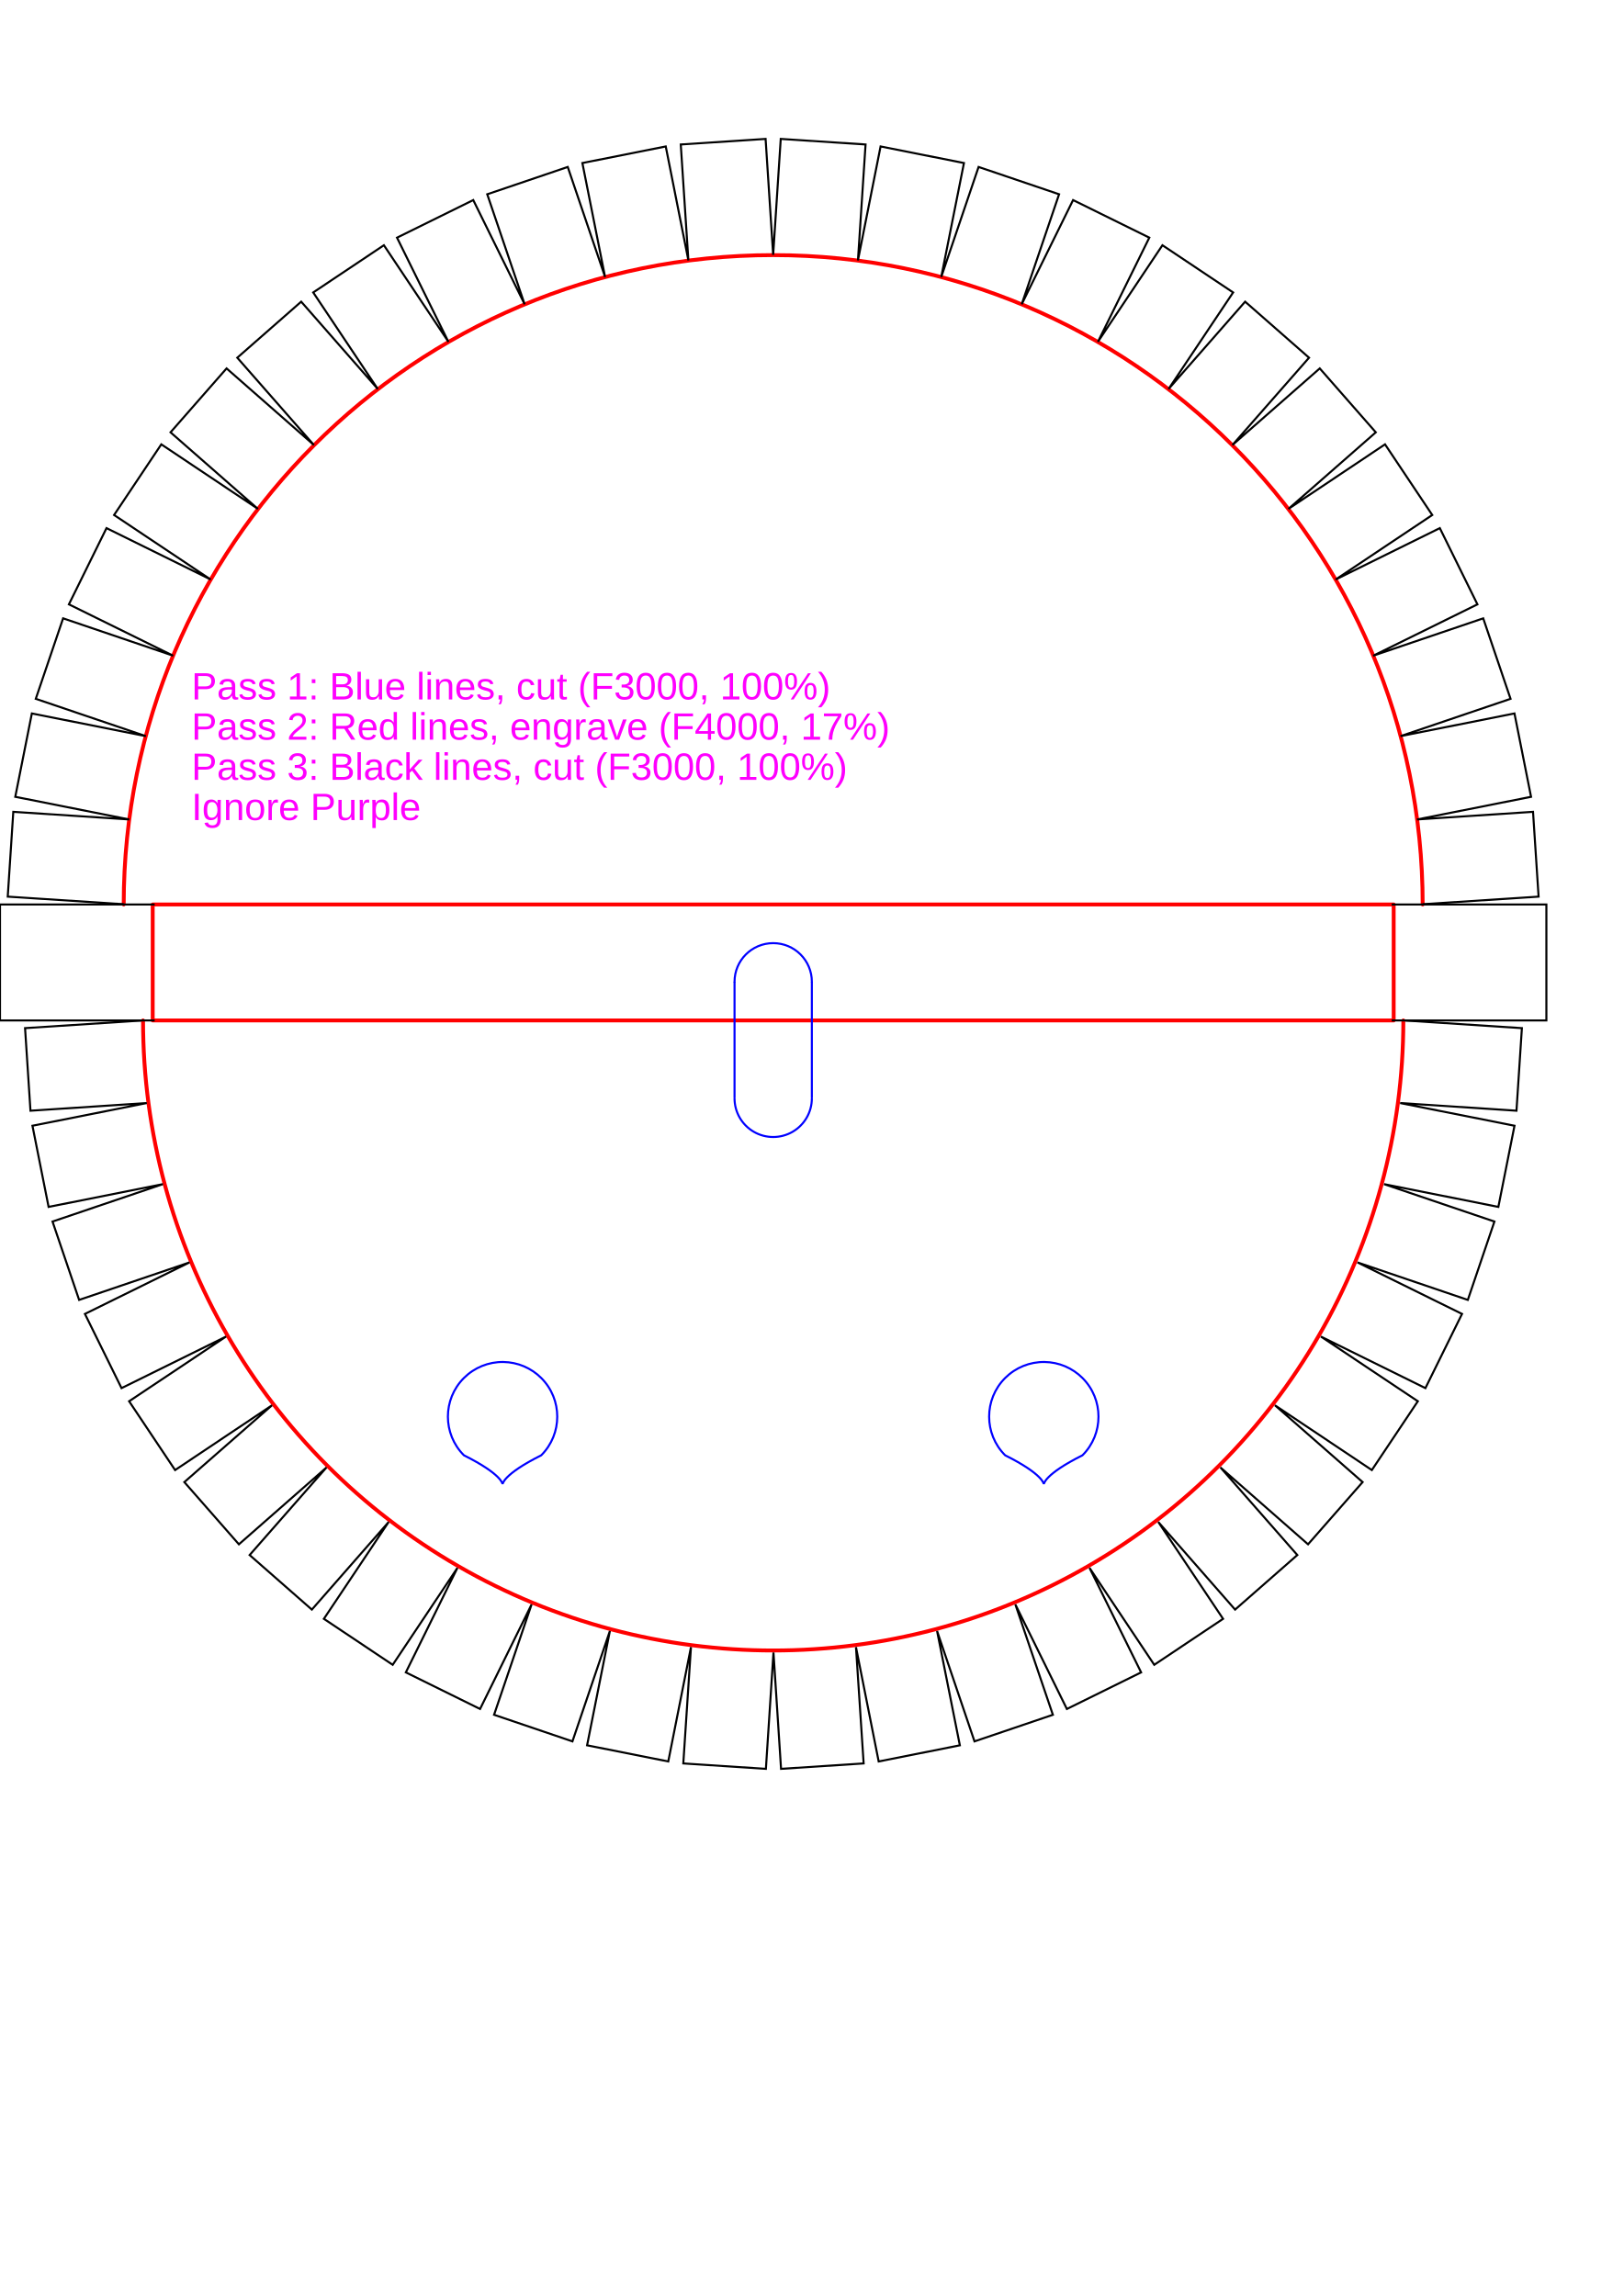
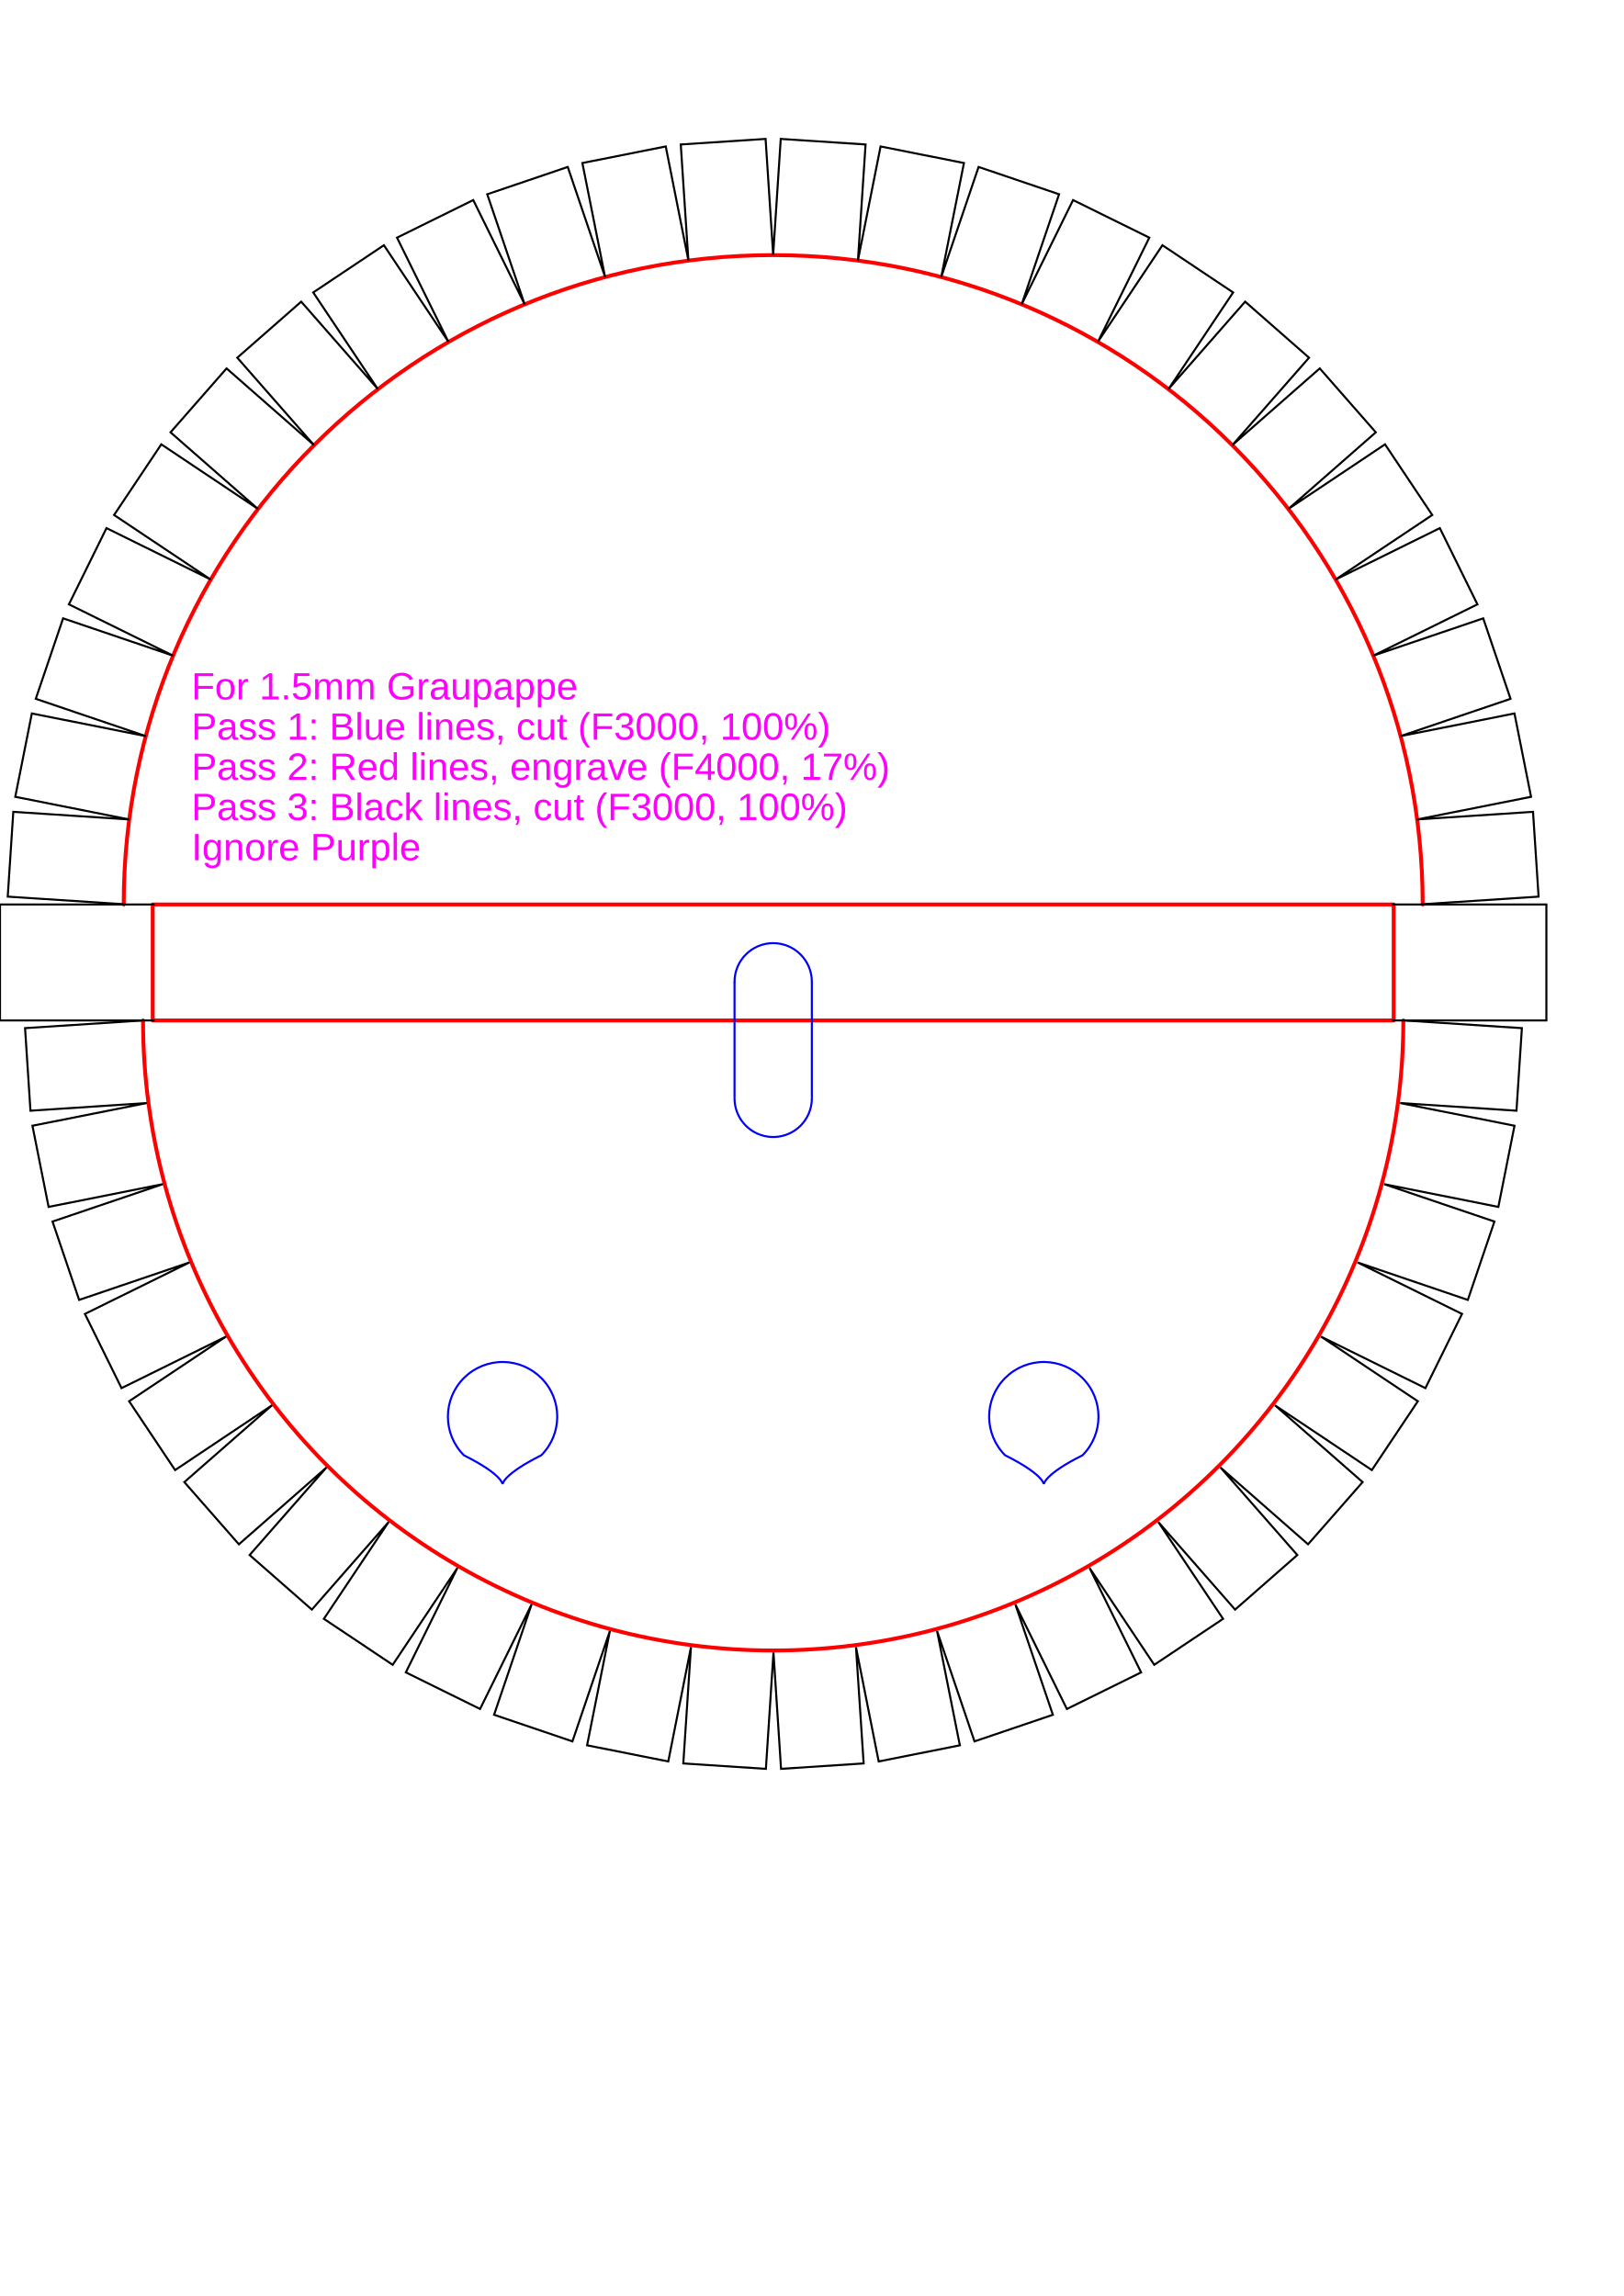
<svg xmlns="http://www.w3.org/2000/svg" width="210mm" height="297mm" viewBox="0 0 210 297" version="1.1" id="svg8">
  <defs id="defs2">
    <clipPath id="clipPath3091" clipPathUnits="userSpaceOnUse">
      <rect y="-109.964" x="-109.996" height="110" width="212.595" id="rect3093" style="color:#000000;display:inline;overflow:visible;visibility:visible;opacity:1;fill:#000000;fill-opacity:1;fill-rule:nonzero;stroke:#000000;stroke-width:0.5;stroke-linecap:round;stroke-linejoin:round;stroke-miterlimit:4;stroke-dasharray:none;stroke-opacity:1;marker:none;enable-background:accumulate" />
    </clipPath>
  </defs>
  <g id="layer1">
    <path d="m 16,117 a 84,84 0 0 1 84,-84 84,84 0 0 1 84,84" id="path815" style="color:#000000;display:inline;overflow:visible;visibility:visible;opacity:1;fill:none;fill-opacity:1;fill-rule:nonzero;stroke:#ff0000;stroke-width:0.5;stroke-linecap:round;stroke-linejoin:round;stroke-miterlimit:4;stroke-dasharray:none;stroke-opacity:1;marker:none;enable-background:accumulate" />
    <path d="m 181.5,132 a 81.5,81.5 0 0 1 -40.75,70.581 81.5,81.5 0 0 1 -81.5,0 A 81.5,81.5 0 0 1 18.5,132" id="path817" style="color:#000000;display:inline;overflow:visible;visibility:visible;opacity:1;fill:none;fill-opacity:1;fill-rule:nonzero;stroke:#ff0000;stroke-width:0.5;stroke-linecap:round;stroke-linejoin:round;stroke-miterlimit:4;stroke-dasharray:none;stroke-opacity:1;marker:none;enable-background:accumulate" />
    <rect y="117" x="19.75" height="15" width="160.5" id="rect819" style="color:#000000;display:inline;overflow:visible;visibility:visible;opacity:1;fill:none;fill-opacity:1;fill-rule:nonzero;stroke:#ff0000;stroke-width:0.5;stroke-linecap:round;stroke-linejoin:round;stroke-miterlimit:4;stroke-dasharray:none;stroke-opacity:1;marker:none;enable-background:accumulate" />
    <path style="fill:none;stroke:#000000;stroke-width:1" clip-path="none" d="m 695.418,442.07 56.676,-3.703 -2.719,-41.465 -56.672,3.729 55.705,-11.068 -8.105,-40.756 -55.701,11.094 53.785,-18.246 -13.357,-39.348 -53.777,18.268 50.943,-25.107 -18.379,-37.27 -50.932,25.133 47.23,-31.545 -23.086,-34.549 -47.217,31.562 42.709,-37.438 -27.398,-31.242 -42.693,37.457 37.459,-42.691 -31.242,-27.398 -37.439,42.709 31.564,-47.217 -34.551,-23.086 -31.543,47.23 25.131,-50.932 -37.268,-18.379 -25.109,50.943 18.27,-53.777 -39.35,-13.357 -18.244,53.785 11.094,-55.701 -40.756,-8.105 -11.068,55.705 3.727,-56.672 -41.463,-2.719 -3.703,56.676 -3.701,-56.676 -41.465,2.719 3.727,56.672 -11.068,-55.705 -40.754,8.105 11.092,55.701 -18.244,-53.785 -39.35,13.357 18.27,53.777 -25.109,-50.943 -37.268,18.379 25.131,50.932 -31.543,-47.23 -34.551,23.086 31.564,47.217 -37.439,-42.709 -31.24,27.398 37.457,42.691 -42.693,-37.457 -27.398,31.242 42.709,37.438 -47.217,-31.562 -23.086,34.549 47.23,31.545 L 52.059,258.197 33.68,295.467 84.623,320.574 30.846,302.307 17.488,341.654 71.275,359.9 15.572,348.807 7.467,389.562 63.172,400.631 6.5,396.902 l -2.719,41.465 56.676,3.703" transform="scale(0.2645833)" id="path3026" />
    <path style="fill:none;stroke:#000000;stroke-width:1" clip-path="none" d="m 68.303,498.898 0.809,0.053 -56.863,3.707 2.646,40.371 56.859,-3.748 -55.893,11.096 7.893,39.682 55.885,-11.139 -53.965,18.297 13.004,38.312 53.953,-18.338 -51.117,25.186 17.895,36.285 51.098,-25.223 -47.393,31.641 22.479,33.641 47.369,-31.676 -42.857,37.557 26.676,30.418 42.828,-37.588 -37.588,42.828 30.418,26.676 37.557,-42.855 -31.676,47.367 33.641,22.479 31.641,-47.393 -25.223,51.098 36.285,17.895 25.186,-51.117 -18.338,53.953 38.311,13.006 18.297,-53.967 -11.137,55.885 39.682,7.893 11.096,-55.893 -3.748,56.859 40.371,2.646 3.707,-56.863 3.705,56.863 40.371,-2.646 -3.748,-56.859 11.096,55.893 39.682,-7.893 -11.137,-55.885 18.297,53.967 38.311,-13.006 -18.338,-53.953 25.186,51.117 36.285,-17.895 -25.223,-51.098 31.641,47.393 33.641,-22.479 -31.676,-47.367 37.557,42.855 30.418,-26.676 -37.588,-42.828 42.828,37.588 26.676,-30.418 -42.857,-37.557 47.369,31.676 22.479,-33.641 -47.393,-31.641 51.098,25.223 17.895,-36.285 -51.117,-25.186 53.953,18.338 13.004,-38.312 -53.965,-18.297 55.885,11.139 7.893,-39.682 -55.893,-11.096 56.859,3.748 2.646,-40.371 -56.863,-3.707" transform="scale(0.2645833)" id="path3205" />
    <path style="fill:none;fill-rule:evenodd;stroke:#000000;stroke-width:0.265px;stroke-linecap:butt;stroke-linejoin:miter;stroke-opacity:1" d="m 180,117 h 20 v 15 h -20" id="path3240" />
    <path style="fill:none;fill-rule:evenodd;stroke:#000000;stroke-width:0.265;stroke-linecap:butt;stroke-linejoin:miter;stroke-opacity:1;stroke-miterlimit:4;stroke-dasharray:none" d="M 20,117 H 0 v 15 h 20" id="path3242" />
    <path style="color:#000000;display:inline;overflow:visible;visibility:visible;opacity:1;fill:none;fill-opacity:1;fill-rule:nonzero;stroke:#0000ff;stroke-width:0.265;stroke-linecap:round;stroke-linejoin:round;stroke-miterlimit:4;stroke-dasharray:none;stroke-opacity:1;marker:none;enable-background:accumulate" id="path836" d="m 95,127 a 5,5 0 0 1 5,-5 5,5 0 0 1 5,5" />
    <path style="color:#000000;display:inline;overflow:visible;visibility:visible;opacity:1;fill:none;fill-opacity:1;fill-rule:nonzero;stroke:#0000ff;stroke-width:0.265;stroke-linecap:round;stroke-linejoin:round;stroke-miterlimit:4;stroke-dasharray:none;stroke-opacity:1;marker:none;enable-background:accumulate" id="path842" d="m 105,142.078 a 5,5 0 0 1 -2.5,4.33 5,5 0 0 1 -5,0 5,5 0 0 1 -2.5,-4.33" />
    <path style="fill:none;fill-rule:evenodd;stroke:#0000ff;stroke-width:0.265px;stroke-linecap:butt;stroke-linejoin:miter;stroke-opacity:1" d="M 95,127 95,142" id="path844" />
    <path style="fill:none;fill-rule:evenodd;stroke:#0000ff;stroke-width:0.265px;stroke-linecap:butt;stroke-linejoin:miter;stroke-opacity:1" d="m 105,127 v 15" id="path846" />
    <path style="fill:none;fill-rule:evenodd;stroke:#0000ff;stroke-width:0.265px;stroke-linecap:butt;stroke-linejoin:miter;stroke-opacity:1" d="m 65.103,176.18 a 7.071,7.071 0 0 0 -5.103,2.07 7.071,7.071 0 0 0 0,10 C 65,190.75 65,192 65,192 c 0,0 2.12e-4,-1.25 5,-3.75 a 7.071,7.071 0 0 0 0,-10 7.071,7.071 0 0 0 -4.897,-2.07 z" id="path856" />
    <path style="fill:none;fill-rule:evenodd;stroke:#0000ff;stroke-width:0.265px;stroke-linecap:butt;stroke-linejoin:miter;stroke-opacity:1" d="m 135.103,176.18 a 7.071,7.071 0 0 0 -5.103,2.07 7.071,7.071 0 0 0 0,10 c 5,2.5 5,3.75 5,3.75 0,0 2.2e-4,-1.25 5,-3.75 a 7.071,7.071 0 0 0 0,-10 7.071,7.071 0 0 0 -4.897,-2.07 z" id="path856-3" />
    <text xml:space="preserve" style="font-style:normal;font-variant:normal;font-weight:normal;font-stretch:normal;font-size:8.467px;line-height:60%;font-family:Atari;-inkscape-font-specification:Atari;font-variant-ligatures:normal;font-variant-caps:normal;font-variant-numeric:normal;font-feature-settings:normal;text-align:start;letter-spacing:0px;word-spacing:0px;writing-mode:lr-tb;text-anchor:start;fill:#000000;fill-opacity:1;stroke:none;stroke-width:0.265px;stroke-linecap:butt;stroke-linejoin:miter;stroke-opacity:1" x="24.77" y="90.477" id="text888">
-       <tspan id="tspan886" x="24.77" y="90.477" style="font-style:normal;font-variant:normal;font-weight:normal;font-stretch:normal;font-size:4.939px;line-height:60%;font-family:'Liberation Sans';-inkscape-font-specification:'Liberation Sans';text-align:start;text-anchor:start;fill:#ff00ff;stroke-width:0.265px">Pass 1: Blue lines, cut (F3000, 100%)</tspan>
-       <tspan x="24.77" y="95.677" style="font-style:normal;font-variant:normal;font-weight:normal;font-stretch:normal;font-size:4.939px;line-height:60%;font-family:'Liberation Sans';-inkscape-font-specification:'Liberation Sans';text-align:start;text-anchor:start;fill:#ff00ff;stroke-width:0.265px" id="tspan890">Pass 2: Red lines, engrave (F4000, 17%)</tspan>
-       <tspan x="24.77" y="100.877" style="font-style:normal;font-variant:normal;font-weight:normal;font-stretch:normal;font-size:4.939px;line-height:60%;font-family:'Liberation Sans';-inkscape-font-specification:'Liberation Sans';text-align:start;text-anchor:start;fill:#ff00ff;stroke-width:0.265px" id="tspan836">Pass 3: Black lines, cut (F3000, 100%)</tspan>
-       <tspan x="24.77" y="106.077" style="font-style:normal;font-variant:normal;font-weight:normal;font-stretch:normal;font-size:4.939px;line-height:60%;font-family:'Liberation Sans';-inkscape-font-specification:'Liberation Sans';text-align:start;text-anchor:start;fill:#ff00ff;stroke-width:0.265px" id="tspan892">Ignore Purple</tspan>
+       <tspan id="tspan886" x="24.77" y="90.477" style="font-style:normal;font-variant:normal;font-weight:normal;font-stretch:normal;font-size:4.939px;line-height:60%;font-family:'Liberation Sans';-inkscape-font-specification:'Liberation Sans';text-align:start;text-anchor:start;fill:#ff00ff;stroke-width:0.265px">For 1.5mm Graupappe</tspan>
+       <tspan x="24.77" y="95.677" style="font-style:normal;font-variant:normal;font-weight:normal;font-stretch:normal;font-size:4.939px;line-height:60%;font-family:'Liberation Sans';-inkscape-font-specification:'Liberation Sans';text-align:start;text-anchor:start;fill:#ff00ff;stroke-width:0.265px" id="tspan838">Pass 1: Blue lines, cut (F3000, 100%)</tspan>
+       <tspan x="24.77" y="100.877" style="font-style:normal;font-variant:normal;font-weight:normal;font-stretch:normal;font-size:4.939px;line-height:60%;font-family:'Liberation Sans';-inkscape-font-specification:'Liberation Sans';text-align:start;text-anchor:start;fill:#ff00ff;stroke-width:0.265px" id="tspan890">Pass 2: Red lines, engrave (F4000, 17%)</tspan>
+       <tspan x="24.77" y="106.077" style="font-style:normal;font-variant:normal;font-weight:normal;font-stretch:normal;font-size:4.939px;line-height:60%;font-family:'Liberation Sans';-inkscape-font-specification:'Liberation Sans';text-align:start;text-anchor:start;fill:#ff00ff;stroke-width:0.265px" id="tspan836">Pass 3: Black lines, cut (F3000, 100%)</tspan>
+       <tspan x="24.77" y="111.276" style="font-style:normal;font-variant:normal;font-weight:normal;font-stretch:normal;font-size:4.939px;line-height:60%;font-family:'Liberation Sans';-inkscape-font-specification:'Liberation Sans';text-align:start;text-anchor:start;fill:#ff00ff;stroke-width:0.265px" id="tspan892">Ignore Purple</tspan>
    </text>
  </g>
</svg>
